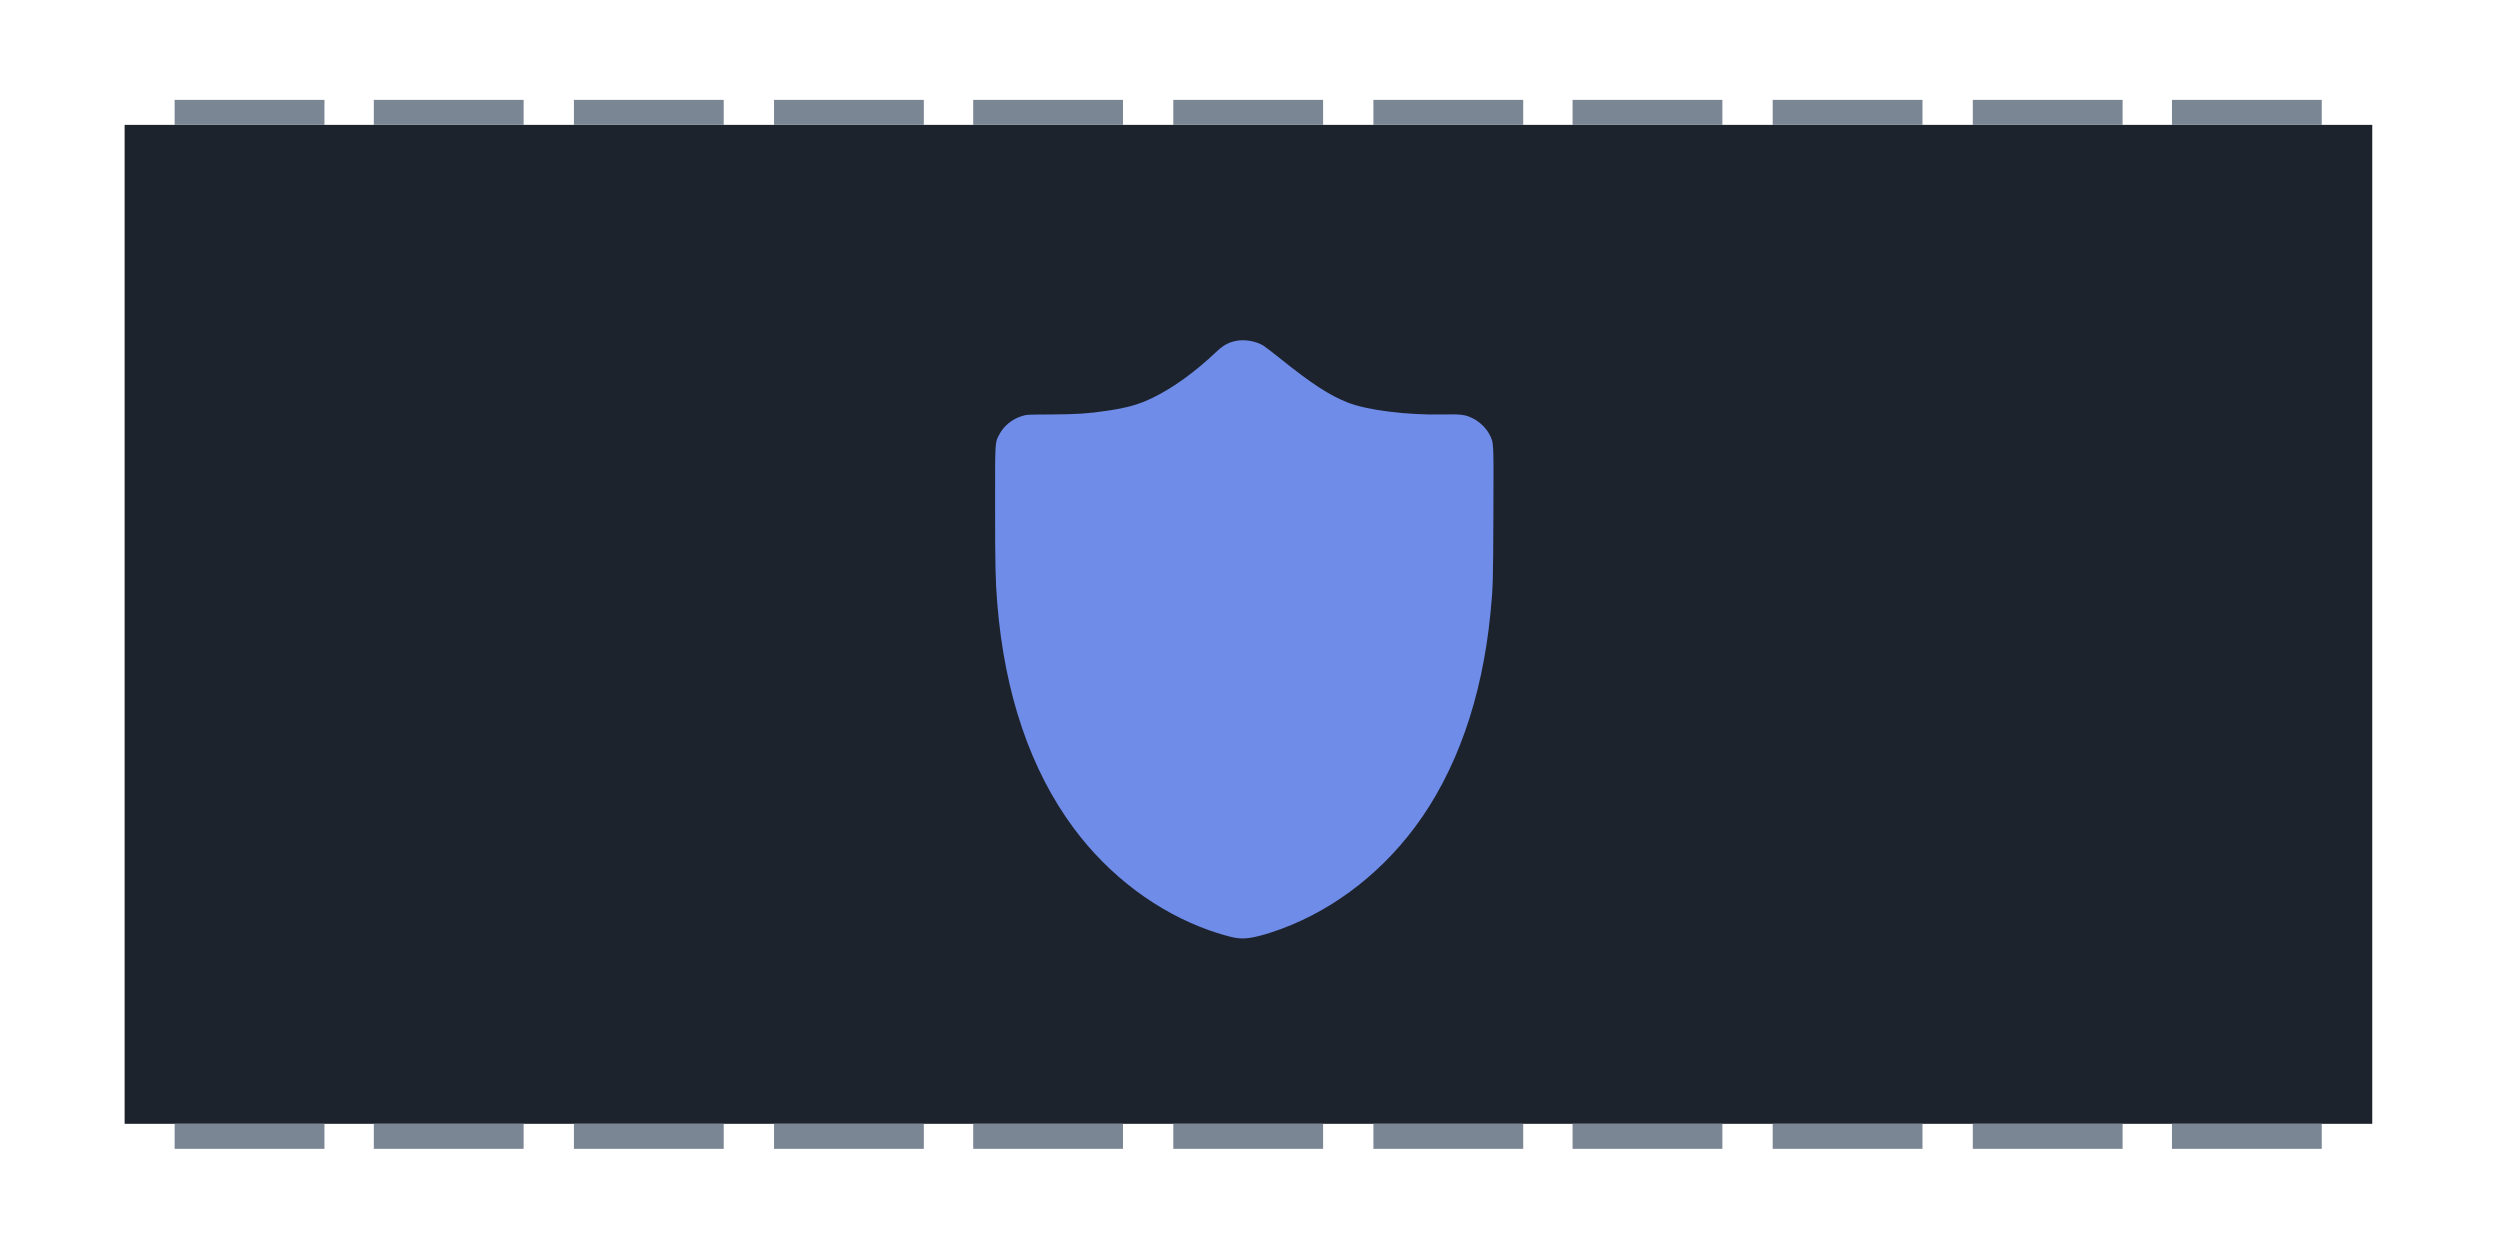
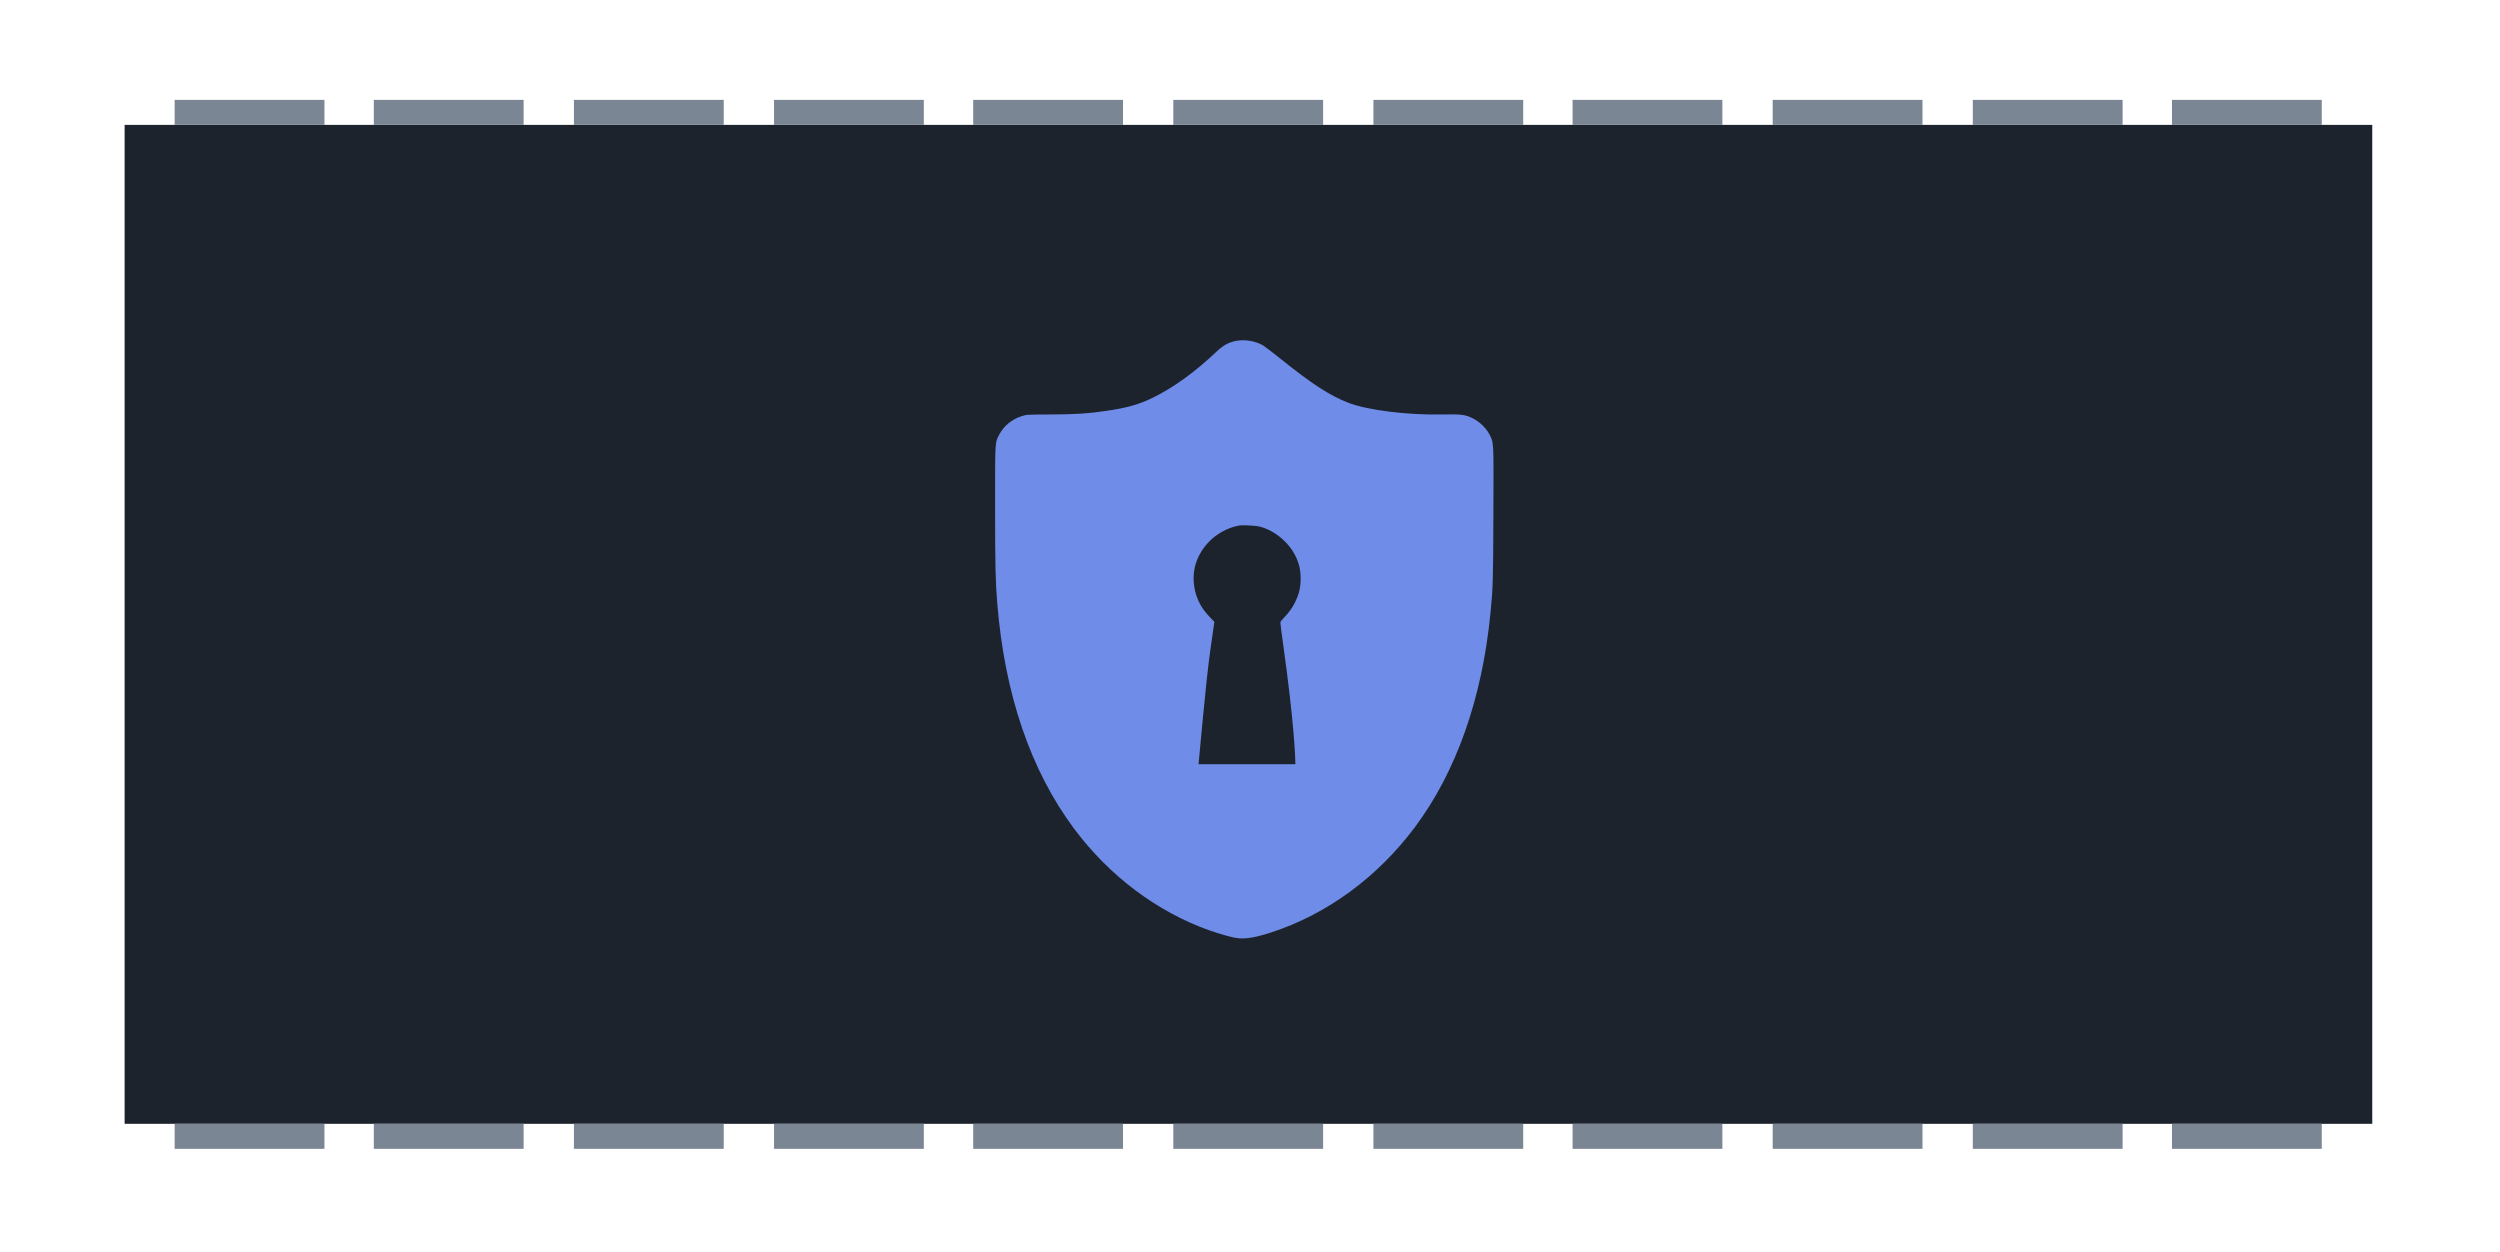
- <svg xmlns="http://www.w3.org/2000/svg" width="100.1" height="50.1" version="1.1" viewBox="0 0 26.485 13.256" id="svg282">
-   <defs id="defs286" />
-   <g transform="translate(-119.81 -81.063)" id="g280">
-     <rect x="121.13" y="82.386" width="23.812" height="10.583" fill="#1d232d" style="paint-order:normal" id="rect4" />
-     <g fill="#7b8694" id="g50">
-       <rect x="121.66" y="82.121" width="1.587" height=".265" id="rect6" />
-       <rect x="123.77" y="82.121" width="1.587" height=".265" id="rect8" />
-       <rect x="125.89" y="82.121" width="1.587" height=".265" id="rect10" />
-       <rect x="128.01" y="82.121" width="1.587" height=".265" id="rect12" />
-       <rect x="130.12" y="82.121" width="1.587" height=".265" id="rect14" />
-       <rect x="132.24" y="82.121" width="1.587" height=".265" id="rect16" />
-       <rect x="134.36" y="82.121" width="1.587" height=".265" id="rect18" />
-       <rect x="136.47" y="82.121" width="1.587" height=".265" id="rect20" />
-       <rect x="138.59" y="82.121" width="1.587" height=".265" id="rect22" />
-       <rect x="140.71" y="82.121" width="1.587" height=".265" id="rect24" />
-       <rect x="142.82" y="82.121" width="1.587" height=".265" id="rect26" />
-       <rect x="121.66" y="92.969" width="1.587" height=".265" id="rect28" />
-       <rect x="123.77" y="92.969" width="1.587" height=".265" id="rect30" />
-       <rect x="125.89" y="92.969" width="1.587" height=".265" id="rect32" />
-       <rect x="128.01" y="92.969" width="1.587" height=".265" id="rect34" />
-       <rect x="130.12" y="92.969" width="1.587" height=".265" id="rect36" />
-       <rect x="132.24" y="92.969" width="1.587" height=".265" id="rect38" />
-       <rect x="134.36" y="92.969" width="1.587" height=".265" id="rect40" />
-       <rect x="136.47" y="92.969" width="1.587" height=".265" id="rect42" />
-       <rect x="138.59" y="92.969" width="1.587" height=".265" id="rect44" />
-       <rect x="140.71" y="92.969" width="1.587" height=".265" id="rect46" />
-       <rect x="142.82" y="92.969" width="1.587" height=".265" id="rect48" />
+ <svg xmlns="http://www.w3.org/2000/svg" width="100.1" height="50.1" version="1.1" viewBox="0 0 26.485 13.256">
+   <g transform="translate(-119.81 -81.063)">
+     <rect x="121.13" y="82.386" width="23.812" height="10.583" fill="#1d232d" style="paint-order:normal" />
+     <g fill="#7b8694">
+       <rect x="121.66" y="82.121" width="1.587" height=".265" />
+       <rect x="123.77" y="82.121" width="1.587" height=".265" />
+       <rect x="125.89" y="82.121" width="1.587" height=".265" />
+       <rect x="128.01" y="82.121" width="1.587" height=".265" />
+       <rect x="130.12" y="82.121" width="1.587" height=".265" />
+       <rect x="132.24" y="82.121" width="1.587" height=".265" />
+       <rect x="134.36" y="82.121" width="1.587" height=".265" />
+       <rect x="136.47" y="82.121" width="1.587" height=".265" />
+       <rect x="138.59" y="82.121" width="1.587" height=".265" />
+       <rect x="140.71" y="82.121" width="1.587" height=".265" />
+       <rect x="142.82" y="82.121" width="1.587" height=".265" />
+       <rect x="121.66" y="92.969" width="1.587" height=".265" />
+       <rect x="123.77" y="92.969" width="1.587" height=".265" />
+       <rect x="125.89" y="92.969" width="1.587" height=".265" />
+       <rect x="128.01" y="92.969" width="1.587" height=".265" />
+       <rect x="130.12" y="92.969" width="1.587" height=".265" />
+       <rect x="132.24" y="92.969" width="1.587" height=".265" />
+       <rect x="134.36" y="92.969" width="1.587" height=".265" />
+       <rect x="136.47" y="92.969" width="1.587" height=".265" />
+       <rect x="138.59" y="92.969" width="1.587" height=".265" />
+       <rect x="140.71" y="92.969" width="1.587" height=".265" />
+       <rect x="142.82" y="92.969" width="1.587" height=".265" />
    </g>
  </g>
-   <path style="fill:#6f8ce9;fill-opacity:1;stroke-width:1" d="m 13.088,9.936 c -0.063,-0.012 -0.18,-0.046 -0.272,-0.078 -0.559,-0.198 -1.068,-0.581 -1.441,-1.084 -0.458,-0.617 -0.732,-1.422 -0.81,-2.381 -0.019,-0.237 -0.023,-0.393 -0.023,-1.024 0,-0.712 -0.002,-0.677 0.044,-0.765 0.048,-0.091 0.133,-0.162 0.237,-0.195 0.052,-0.017 0.053,-0.017 0.314,-0.018 0.277,-0.002 0.386,-0.009 0.589,-0.039 0.214,-0.031 0.345,-0.068 0.49,-0.14 0.215,-0.105 0.444,-0.271 0.668,-0.483 0.074,-0.07 0.126,-0.1 0.208,-0.117 0.091,-0.019 0.208,-7.3e-5 0.29,0.048 0.016,0.01 0.102,0.075 0.189,0.145 0.328,0.263 0.513,0.383 0.708,0.46 0.204,0.081 0.632,0.134 1.011,0.126 0.189,-0.004 0.232,0.001 0.313,0.041 0.072,0.036 0.143,0.104 0.177,0.172 0.046,0.091 0.044,0.052 0.041,0.849 -0.003,0.726 -0.004,0.768 -0.031,1.042 -0.088,0.904 -0.362,1.681 -0.801,2.269 -0.396,0.53 -0.934,0.924 -1.524,1.115 -0.179,0.058 -0.286,0.074 -0.377,0.056 z" id="path851" />
+   <path d="m13.088 9.936c-0.063-0.012-0.18-0.046-0.272-0.078-0.559-0.198-1.068-0.581-1.441-1.084-0.458-0.617-0.732-1.422-0.81-2.381-0.019-0.237-0.023-0.393-0.023-1.024 0-0.712-0.002-0.677 0.044-0.765 0.048-0.091 0.133-0.162 0.237-0.195 0.052-0.017 0.053-0.017 0.314-0.018 0.277-0.002 0.386-9e-3 0.589-0.039 0.214-0.031 0.345-0.068 0.49-0.14 0.215-0.105 0.444-0.271 0.668-0.483 0.074-0.07 0.126-0.1 0.208-0.117 0.091-0.019 0.208-7.3e-5 0.29 0.048 0.016 0.01 0.102 0.075 0.189 0.145 0.328 0.263 0.513 0.383 0.708 0.46 0.204 0.081 0.632 0.134 1.011 0.126 0.189-0.004 0.232 0.001 0.313 0.041 0.072 0.036 0.143 0.104 0.177 0.172 0.046 0.091 0.044 0.052 0.041 0.849-0.003 0.726-0.004 0.768-0.031 1.042-0.088 0.904-0.362 1.681-0.801 2.269-0.396 0.53-0.934 0.924-1.524 1.115-0.179 0.058-0.286 0.074-0.377 0.056z" fill="#6f8ce9" />
+   <path d="m12.699 8.079c0.004-0.032 0.076-0.861 0.122-1.183l0.044-0.308-0.046-0.048c-0.046-0.048-0.074-0.085-0.101-0.132-0.068-0.119-0.09-0.271-0.06-0.4 0.05-0.21 0.224-0.382 0.44-0.434 0.04-0.01 0.046-0.01 0.114-0.008 0.039 0.001 0.088 0.005 0.108 0.008 0.157 0.027 0.326 0.158 0.403 0.314 0.04 0.08 0.056 0.148 0.056 0.242 1.17e-4 0.096-0.016 0.162-0.061 0.254-0.029 0.058-0.059 0.1-0.113 0.157-0.021 0.023-0.04 0.045-0.041 0.05-9.49e-4 0.005 0.011 0.099 0.026 0.208 0.126 0.891 0.133 1.26 0.133 1.282v0.015h-1.026z" fill="#1d232d" stroke-width=".004" />
</svg>
